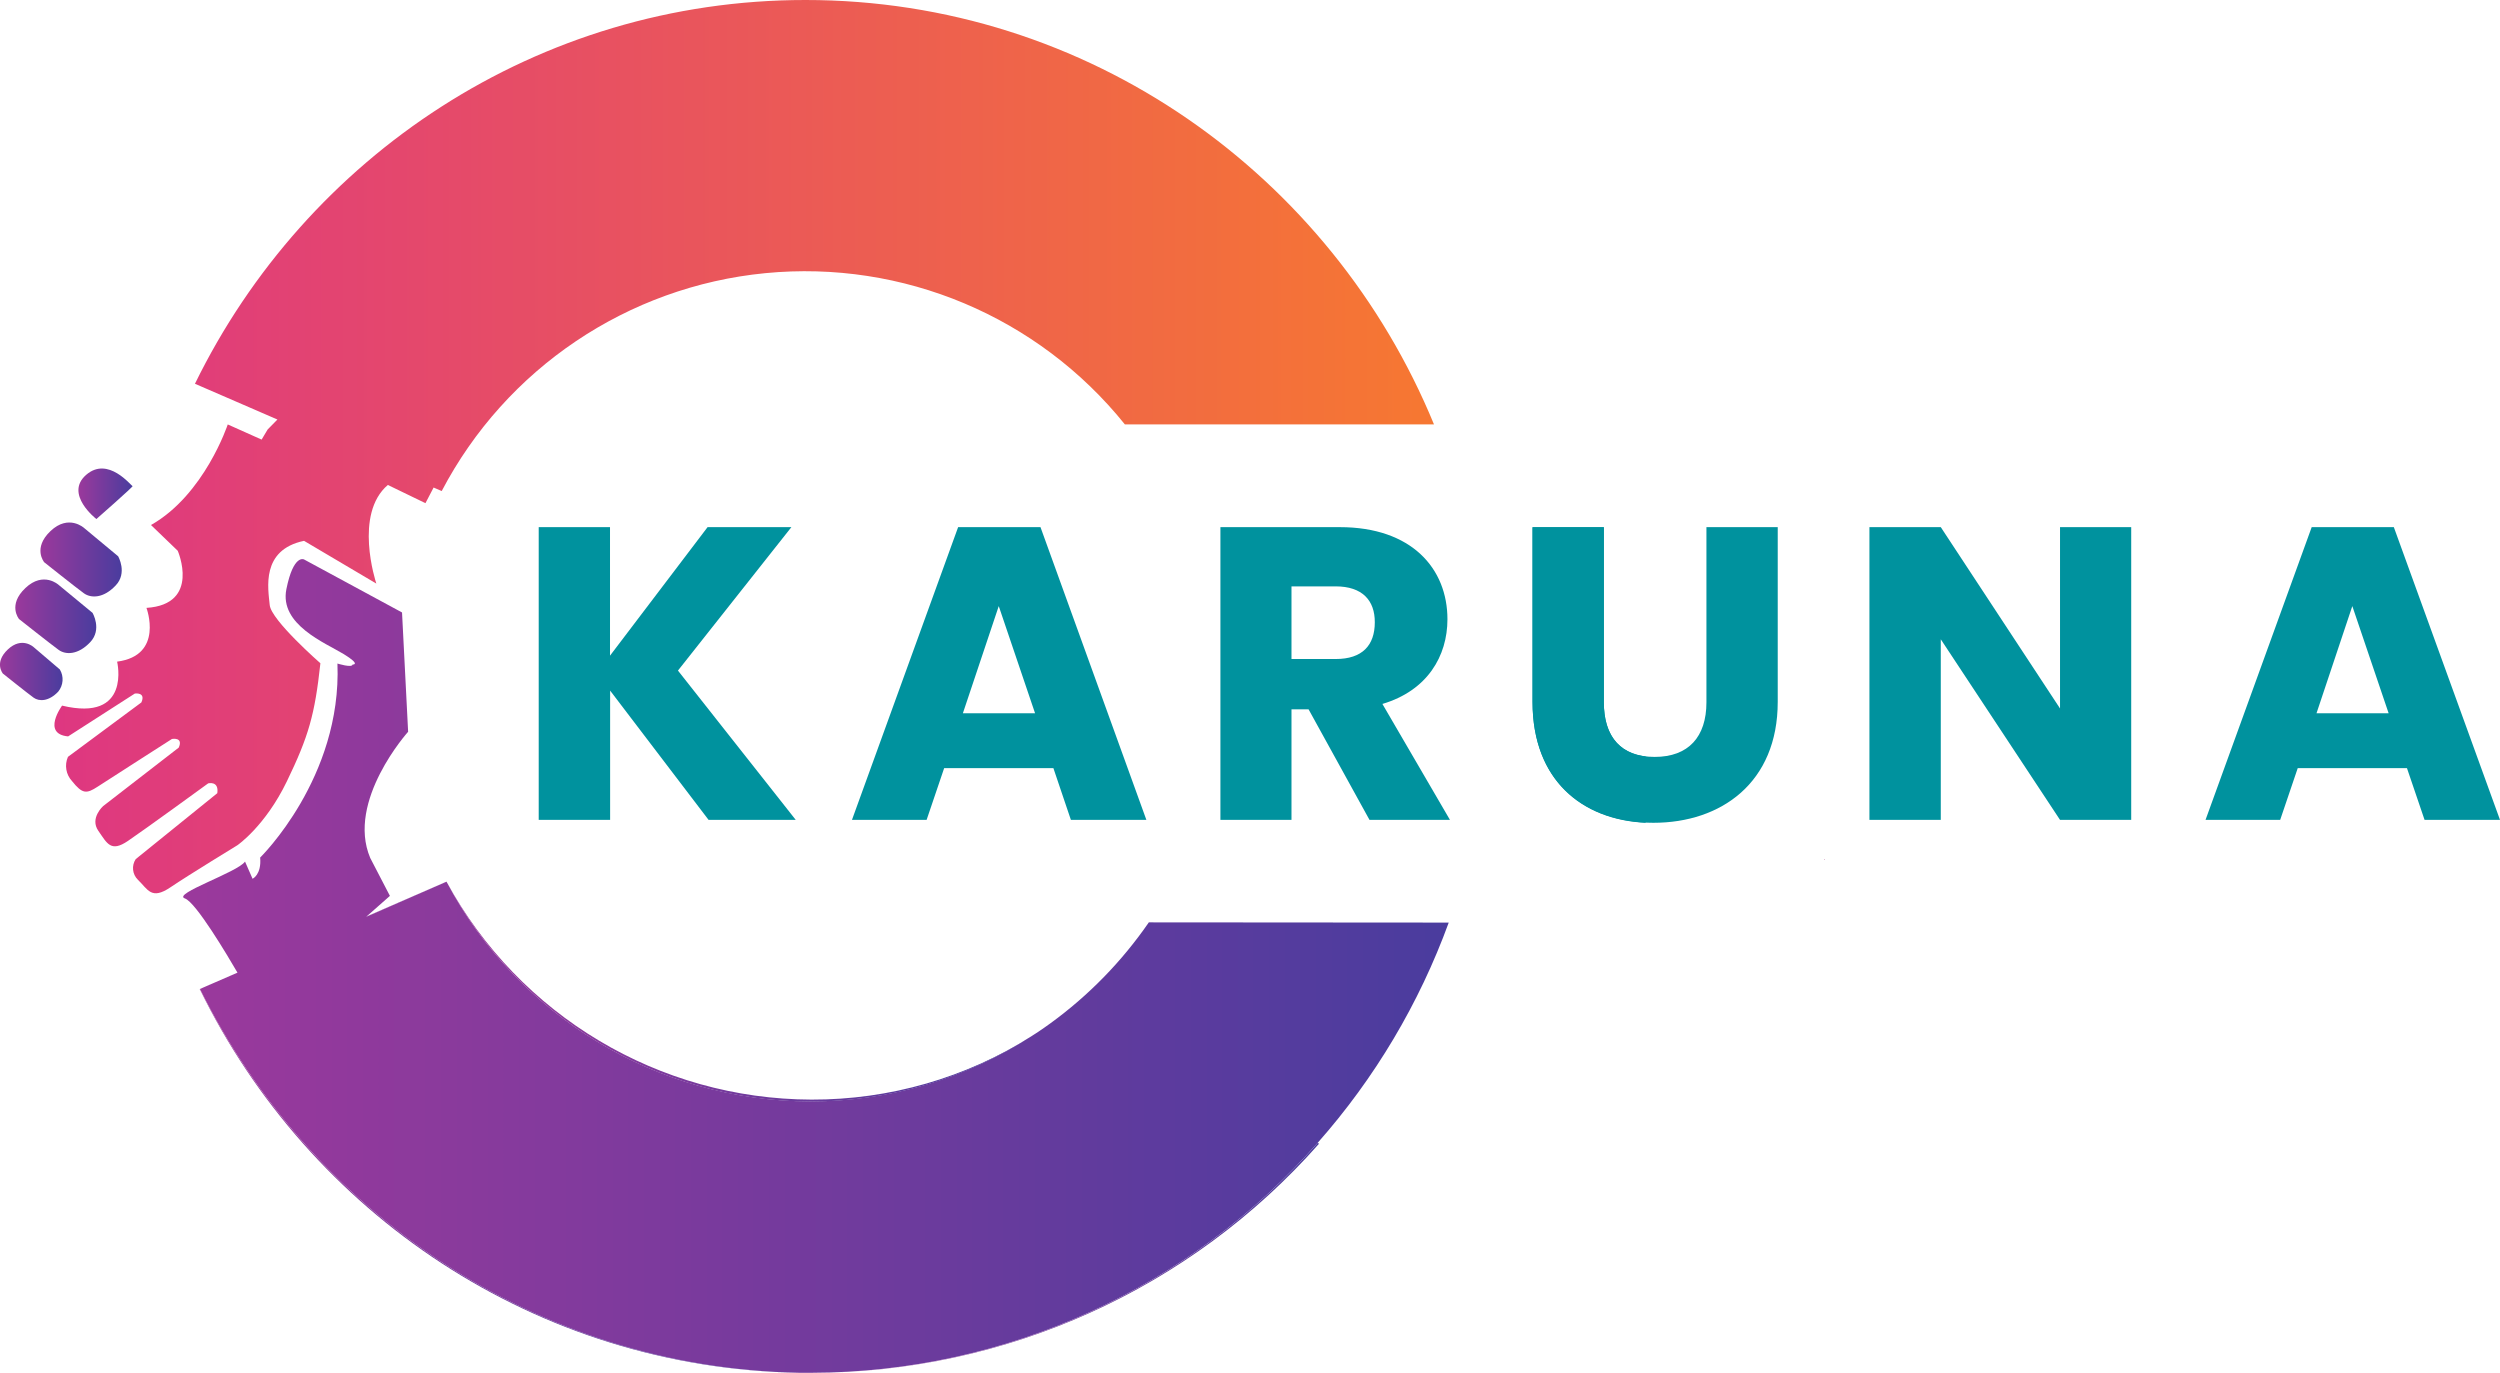
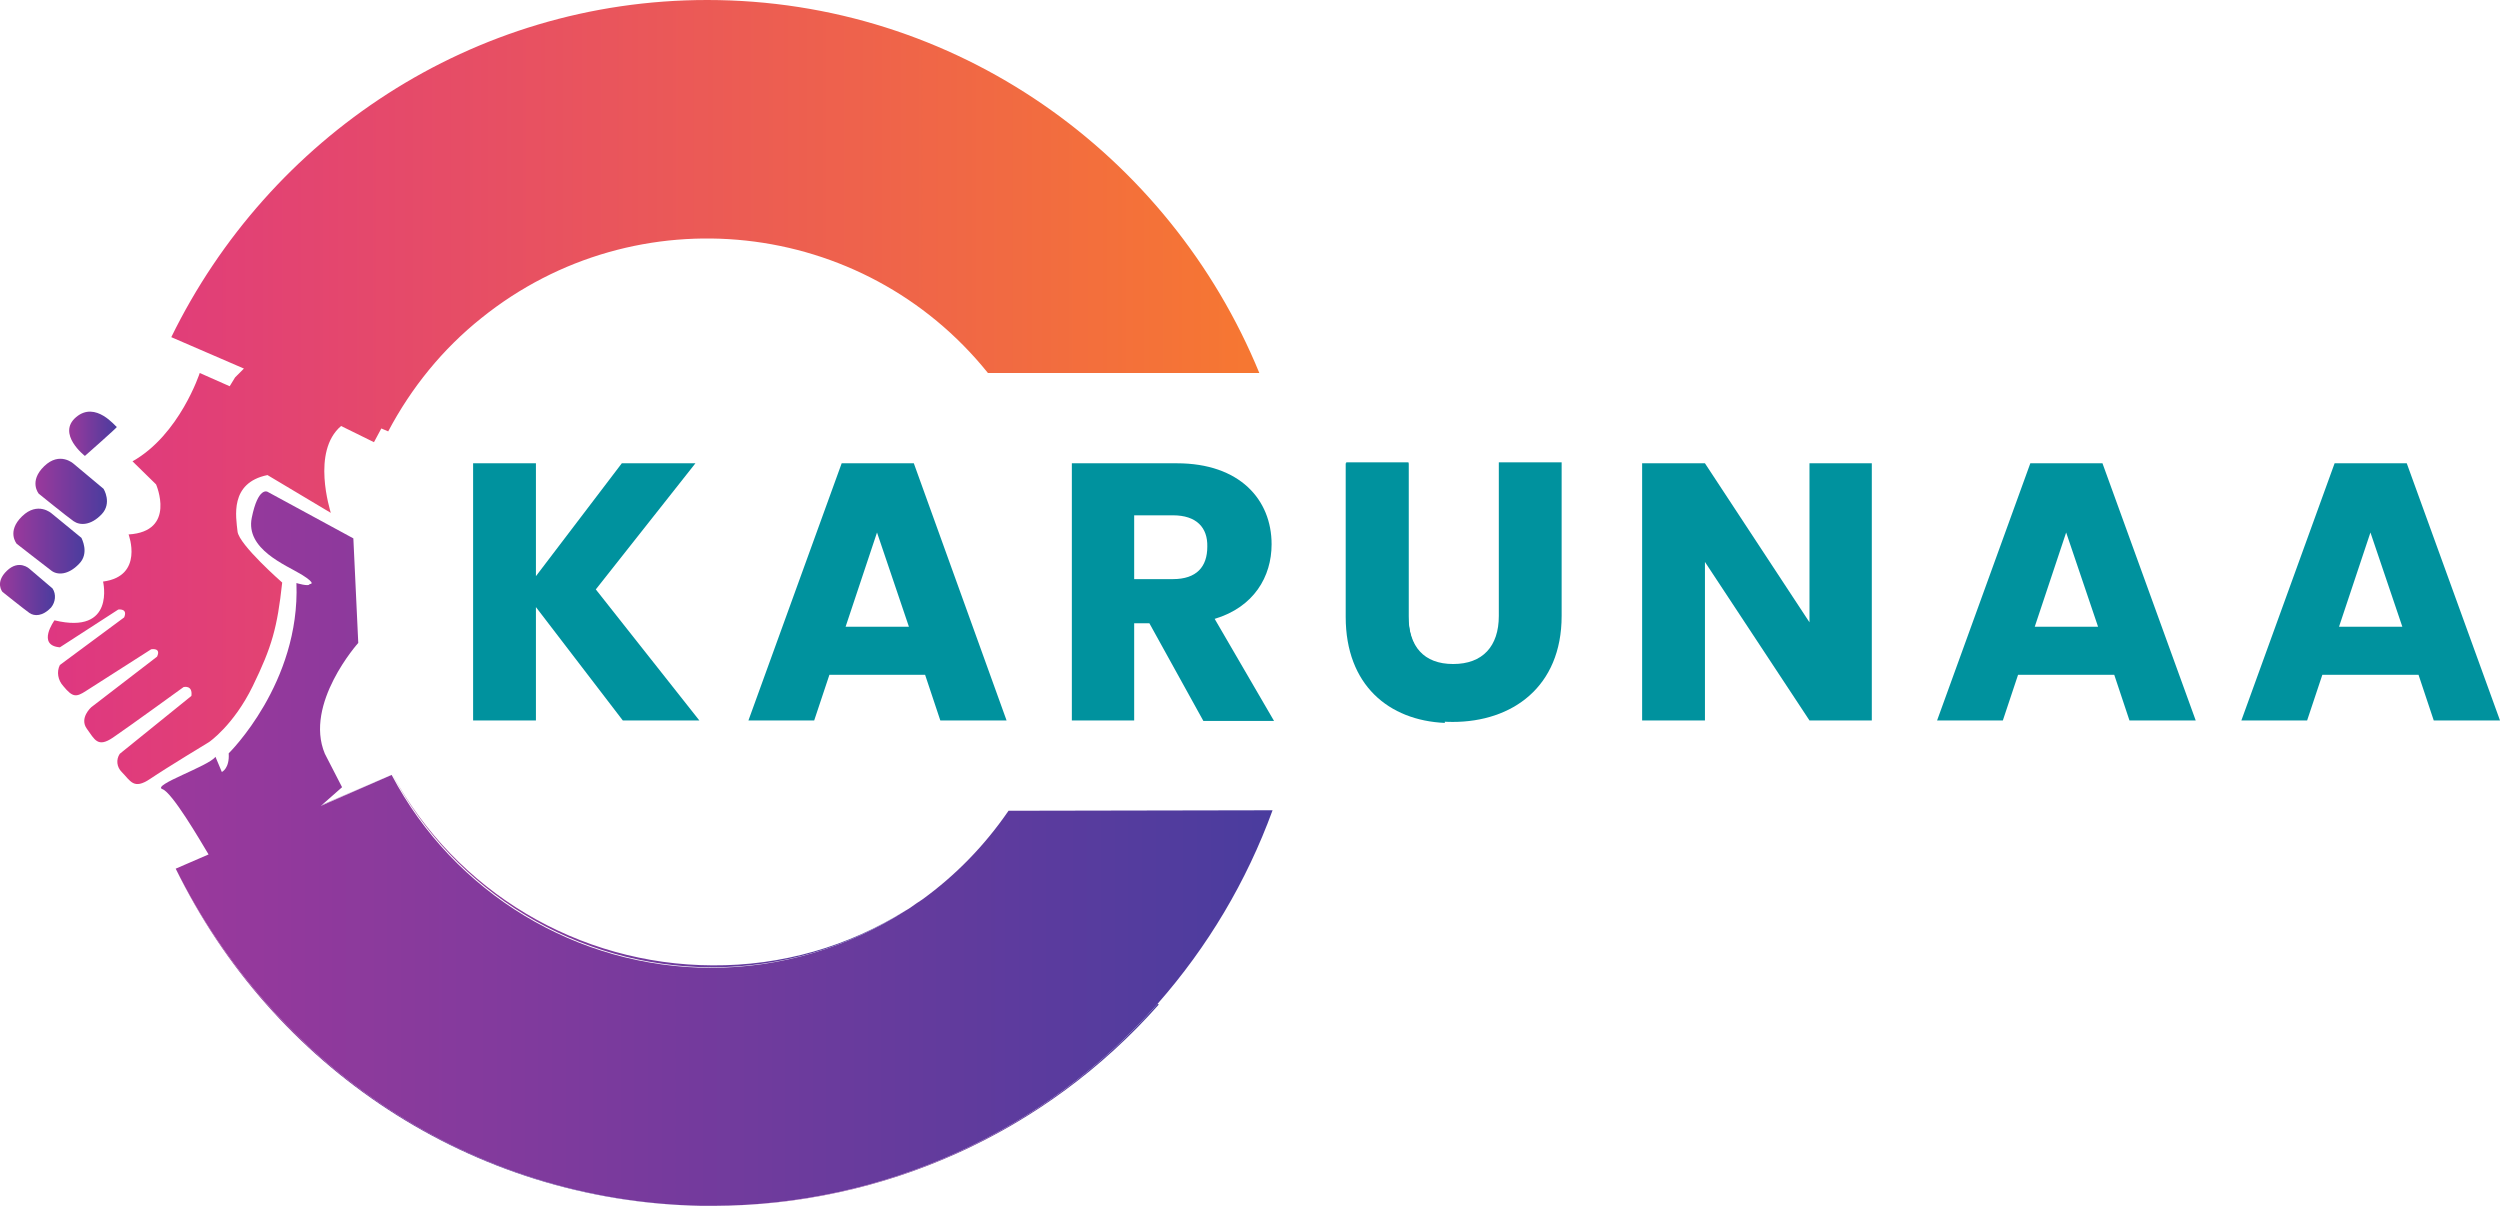
- <svg xmlns="http://www.w3.org/2000/svg" xmlns:xlink="http://www.w3.org/1999/xlink" id="Layer_1" data-name="Layer 1" viewBox="0 0 447.41 245.69">
-   <defs>
-     <style>.cls-1{fill:url(#linear-gradient);}.cls-2{fill:#00929e;}.cls-3{fill:#8c0052;}.cls-4{fill:url(#linear-gradient-2);}.cls-5{fill:url(#linear-gradient-3);}.cls-6{fill:url(#linear-gradient-4);}.cls-7{fill:url(#linear-gradient-5);}.cls-8{fill:url(#linear-gradient-6);}.cls-9{fill:url(#linear-gradient-7);}.cls-10{fill:url(#linear-gradient-8);}.cls-11{fill:url(#linear-gradient-9);}.cls-12{fill:url(#linear-gradient-10);}</style>
-     <linearGradient id="linear-gradient" x1="47.37" y1="77.92" x2="273.86" y2="77.92" gradientTransform="matrix(1, 0, 0, -1, 0, 258)" gradientUnits="userSpaceOnUse">
-       <stop offset="0" stop-color="#9b399c" />
-       <stop offset="1" stop-color="#4a3c9e" />
-     </linearGradient>
-     <linearGradient id="linear-gradient-2" x1="94.5" y1="73.32" x2="199.28" y2="73.32" xlink:href="#linear-gradient" />
-     <linearGradient id="linear-gradient-3" x1="159.86" y1="25.69" x2="250.64" y2="25.69" xlink:href="#linear-gradient" />
-     <linearGradient id="linear-gradient-4" x1="28.61" y1="162.42" x2="38.3" y2="162.42" xlink:href="#linear-gradient" />
-     <linearGradient id="linear-gradient-5" x1="21.83" y1="150.66" x2="36.36" y2="150.66" xlink:href="#linear-gradient" />
-     <linearGradient id="linear-gradient-6" x1="17.33" y1="140.5" x2="31.82" y2="140.5" xlink:href="#linear-gradient" />
-     <linearGradient id="linear-gradient-7" x1="14.57" y1="130.62" x2="25.82" y2="130.62" xlink:href="#linear-gradient" />
-     <linearGradient id="linear-gradient-8" x1="92.34" y1="163.6" x2="92.57" y2="163.68" gradientTransform="matrix(1, 0, 0, -1, -14.59, 250.79)" gradientUnits="userSpaceOnUse">
-       <stop offset="0" stop-color="#de3781" />
-       <stop offset="0.99" stop-color="#f67732" />
-     </linearGradient>
-     <linearGradient id="linear-gradient-9" x1="50.33" y1="49.06" x2="157.63" y2="49.06" xlink:href="#linear-gradient" />
-     <linearGradient id="linear-gradient-10" x1="24.33" y1="170.86" x2="271.22" y2="170.86" gradientTransform="matrix(1, 0, 0, -1, 0, 258)" xlink:href="#linear-gradient-8" />
-   </defs>
-   <path class="cls-1" d="M273.86,172.32a123.24,123.24,0,0,1-23.44,39.4,120.89,120.89,0,0,1-90.56,41.17h-2.24C110.75,252,70.29,224.31,50.37,184.2l6.72-2.92h0c-1.75-3-7.43-12.59-9.41-13.28-2.35-.81,9.49-4.7,10.76-6.6l1.35,3.08s1.63-.73,1.36-3.8c0,0,14.64-14.28,13.83-34.72,0,0,2.62.82,2.71.18,0,0,1.63.09-1.62-1.89S64.57,119,65.84,112.66,69,107.33,69,107.33l17.54,9.49,1.09,21.35s-11.12,12.37-6.78,22.59l3.52,6.78-4.17,3.68-.08.07L94.5,165a73.76,73.76,0,0,0,65.07,39.32,72.78,72.78,0,0,0,39.71-11.73c.38-.23.76-.48,1.13-.73.73-.48,1.44-1,2.16-1.51a74.86,74.86,0,0,0,17.62-18.07Z" transform="translate(-14.59 -7.21)" />
-   <path class="cls-2" d="M288.86,101.55h12.76v31.34c0,6.2,3.06,9.78,9.1,9.78s9.26-3.58,9.26-9.78V101.55h12.76v31.27c0,14.48-10.15,21.64-22.24,21.64s-21.64-7.16-21.64-21.64Z" transform="translate(-14.59 -7.21)" />
-   <path class="cls-2" d="M123.78,130.8v23.14H111V101.55h12.76v23l17.46-23h15l-20.3,25.67L157,153.94H141.4Z" transform="translate(-14.59 -7.21)" />
-   <path class="cls-2" d="M203.11,144.68H183.56l-3.14,9.26H167.06l19-52.39H200.8l18.95,52.39H206.24Zm-9.78-29-6.42,19.18h12.92Z" transform="translate(-14.59 -7.21)" />
-   <path class="cls-2" d="M396,101.55v52.39H383.26l-21.34-32.32v32.32H349.15V101.55h12.77L383.26,134V101.55Z" transform="translate(-14.59 -7.21)" />
-   <path class="cls-2" d="M445.35,144.68H425.8l-3.14,9.26H409.3l19-52.39H443l19,52.39H448.5Zm-9.78-29-6.41,19.18h12.91Z" transform="translate(-14.59 -7.21)" />
-   <path class="cls-3" d="M341.2,160.94V161h-.14Z" transform="translate(-14.59 -7.21)" />
-   <path class="cls-3" d="M341.2,160.94V161h-.14Z" transform="translate(-14.59 -7.21)" />
-   <path class="cls-2" d="M301.62,132.93V101.58H288.86v31.27c0,13.93,8.76,21.07,20.24,21.61V142.6C304.13,142,301.62,138.53,301.62,132.93Z" transform="translate(-14.59 -7.21)" />
-   <path class="cls-2" d="M254.38,101.55c12.83,0,19.25,7.39,19.25,16.49,0,6.57-3.58,12.76-11.64,15.15l12.09,20.75h-14.4l-10.9-19.78h-3.06v19.78H233V101.55Zm-.75,10.6h-7.91v13h7.91c4.78,0,7-2.46,7-6.57C260.65,114.68,258.41,112.15,253.63,112.15Z" transform="translate(-14.59 -7.21)" />
-   <path class="cls-4" d="M199.28,192.63a72.78,72.78,0,0,1-39.71,11.73A73.77,73.77,0,0,1,94.5,165h0a74.56,74.56,0,0,0,65.31,39A73.43,73.43,0,0,0,199.28,192.63Z" transform="translate(-14.59 -7.21)" />
-   <path class="cls-5" d="M250.64,211.9a121.27,121.27,0,0,1-90.78,41,120.89,120.89,0,0,0,90.56-41.17Z" transform="translate(-14.59 -7.21)" />
-   <path class="cls-6" d="M31.84,100.1S26.06,95.64,30,92.2s8.08,2,8.32,2S31.84,100.1,31.84,100.1Z" transform="translate(-14.59 -7.21)" />
-   <path class="cls-7" d="M35.28,112c-2.17,2.3-4.4,2.3-5.67,1.39s-7.11-5.56-7.11-5.56-2.11-2.52,1.14-5.59,6-.54,6-.54l6.09,5.06S37.45,109.74,35.28,112Z" transform="translate(-14.59 -7.21)" />
-   <path class="cls-8" d="M30.73,122.14c-2.16,2.29-4.38,2.29-5.64,1.38S18,118,18,118s-2.1-2.5,1.14-5.56,5.95-.55,5.95-.55l6.06,5S32.9,119.86,30.73,122.14Z" transform="translate(-14.59 -7.21)" />
-   <path class="cls-9" d="M25,131c-1.69,1.77-3.41,1.77-4.39,1.07s-5.5-4.31-5.5-4.31-1.64-1.94.88-4.32,4.62-.42,4.62-.42l4.69,4A3.46,3.46,0,0,1,25,131Z" transform="translate(-14.59 -7.21)" />
-   <polygon class="cls-10" points="78.01 87.23 77.68 87.1 77.68 87.09 78.01 87.23" />
-   <path class="cls-11" d="M50.37,184.2l6.72-2.92h0l-6.76,2.94c19.63,40.15,60.23,67.92,107.3,68.66C110.75,252,70.29,224.31,50.37,184.2ZM94.48,165,80.2,171.22l-.08.07L94.5,165Z" transform="translate(-14.59 -7.21)" />
-   <path class="cls-12" d="M271.22,83.16H215.9A73.43,73.43,0,0,0,93.64,95.09l-1.45-.63-1.46,2.8L84,94c-6.1,5.21-2.2,17.22-2.06,17.65L69,104c-7.77,1.63-6.42,8.56-6.14,11.49.25,2.71,9.07,10.42,9.07,10.42-1,9.22-2.11,13.08-6,21.13s-8.86,11.44-8.86,11.44-8.59,5.24-12,7.54-4,.37-5.79-1.35a2.92,2.92,0,0,1-.4-3.71l14.6-11.8c.32-2.26-1.63-1.76-1.63-1.76s-11.3,8.23-14.37,10.31-3.71.45-5.29-1.81.86-4.43.86-4.43L46.58,141c.86-1.94-1.22-1.54-1.22-1.54S34.05,146.7,32.06,148s-2.72,1.33-4.58-1a4,4,0,0,1-.73-4.34l13.14-9.74c.85-1.89-1.17-1.59-1.17-1.59L26.78,139c-4.79-.45-1.08-5.51-1.08-5.51,12.47,3,9.85-7.87,9.85-7.87C44,124.51,40.8,116,40.8,116c9.76-.63,5.6-10.22,5.6-10.22l-4.79-4.61c9.58-5.42,13.74-18,13.74-18l6.06,2.71,1.08-1.81,1.75-1.78-14.76-6.4c19.9-40.7,61.35-68.68,109.25-68.68C209.42,7.21,252.88,38.56,271.22,83.16Z" transform="translate(-14.59 -7.21)" />
+ <svg xmlns="http://www.w3.org/2000/svg" version="1.1" id="Layer_1" x="0px" y="0px" viewBox="0 0 509.4 245.7" style="enable-background:new 0 0 509.4 245.7;" xml:space="preserve">
+   <style type="text/css">
+ 	.st0{fill:url(#SVGID_1_);}
+ 	.st1{fill:#00929E;}
+ 	.st2{fill:#8C0052;}
+ 	.st3{fill:url(#SVGID_2_);}
+ 	.st4{fill:url(#SVGID_3_);}
+ 	.st5{fill:url(#SVGID_4_);}
+ 	.st6{fill:url(#SVGID_5_);}
+ 	.st7{fill:url(#SVGID_6_);}
+ 	.st8{fill:url(#SVGID_7_);}
+ 	.st9{fill:url(#SVGID_8_);}
+ 	.st10{fill:url(#SVGID_9_);}
+ 	.st11{fill:url(#SVGID_10_);}
+ </style>
+   <linearGradient id="SVGID_1_" gradientUnits="userSpaceOnUse" x1="47.372" y1="1336.081" x2="273.86" y2="1336.081" gradientTransform="matrix(1 0 0 1 -14.59 -1163.21)">
+     <stop offset="0" style="stop-color:#9B399C" />
+     <stop offset="1" style="stop-color:#4A3C9E" />
+   </linearGradient>
+   <path class="st0" d="M259.3,165.1c-5.3,14.5-13.2,27.8-23.4,39.4c-22.9,26.1-55.9,41.1-90.6,41.2H143  c-46.9-0.9-87.3-28.6-107.2-68.7l6.7-2.9l0,0c-1.8-3-7.4-12.6-9.4-13.3c-2.3-0.8,9.5-4.7,10.8-6.6l1.3,3.1c0,0,1.6-0.7,1.4-3.8  c0,0,14.6-14.3,13.8-34.7c0,0,2.6,0.8,2.7,0.2c0,0,1.6,0.1-1.6-1.9c-3.3-2-11.5-5.2-10.2-11.6s3.2-5.3,3.2-5.3l17.5,9.5L73,131  c0,0-11.1,12.4-6.8,22.6l3.5,6.8l-4.2,3.7l-0.1,0.1l14.4-6.3c12.7,24.1,37.8,39.3,65.1,39.3c14.1,0,27.9-4.1,39.7-11.7  c0.4-0.2,0.8-0.5,1.1-0.7c0.7-0.5,1.4-1,2.2-1.5c6.9-5,12.8-11.1,17.6-18.1L259.3,165.1z" />
+   <path class="st1" d="M274.3,94.2H287v31.3c0,6.2,3.1,9.8,9.1,9.8s9.3-3.6,9.3-9.8V94.2h12.8v31.3c0,14.5-10.1,21.6-22.2,21.6  s-21.6-7.2-21.6-21.6L274.3,94.2z" />
+   <path class="st1" d="M109.2,123.7v23.1H96.4V94.4h12.8v23l17.5-23h15l-20.3,25.7l21.1,26.7h-15.6L109.2,123.7z" />
+   <path class="st1" d="M188.5,137.5H169l-3.1,9.3h-13.4l19-52.4h14.7l18.9,52.4h-13.5L188.5,137.5z M178.7,108.5l-6.4,19.2h12.9  L178.7,108.5z" />
+   <path class="st1" d="M381.4,94.4v52.4h-12.7l-21.3-32.3v32.3h-12.8V94.4h12.8l21.3,32.4V94.4H381.4z" />
+   <path class="st1" d="M430.8,137.5h-19.6l-3.1,9.3h-13.4l19-52.4h14.7l19,52.4h-13.5L430.8,137.5z M421,108.5l-6.4,19.2h12.9  L421,108.5z" />
+   <path class="st1" d="M492.8,137.5h-19.6l-3.1,9.3h-13.4l19-52.4h14.7l19,52.4h-13.5L492.8,137.5z M483,108.5l-6.4,19.2h12.9  L483,108.5z" />
+   <path class="st2" d="M326.6,153.7L326.6,153.7l-0.1,0.1L326.6,153.7z" />
+   <path class="st2" d="M326.6,153.7L326.6,153.7l-0.1,0.1L326.6,153.7z" />
+   <path class="st1" d="M287,125.7V94.4h-12.8v31.3c0,13.9,8.8,21.1,20.2,21.6v-11.9C289.5,134.8,287,131.3,287,125.7z" />
+   <path class="st1" d="M239.8,94.4c12.8,0,19.3,7.4,19.3,16.5c0,6.6-3.6,12.8-11.6,15.2l12.1,20.8h-14.4L234.2,127h-3.1v19.8h-12.7  V94.4H239.8z M239,105h-7.9v13h7.9c4.8,0,7-2.5,7-6.6C246.1,107.5,243.8,105,239,105z" />
+   <linearGradient id="SVGID_2_" gradientUnits="userSpaceOnUse" x1="94.5" y1="1340.68" x2="199.28" y2="1340.68" gradientTransform="matrix(1 0 0 1 -14.59 -1163.21)">
+     <stop offset="0" style="stop-color:#9B399C" />
+     <stop offset="1" style="stop-color:#4A3C9E" />
+   </linearGradient>
+   <path class="st3" d="M184.7,185.4c-11.8,7.7-25.6,11.7-39.7,11.7c-27.3-0.1-52.3-15.2-65.1-39.4l0,0c13,24,38,38.9,65.3,39  C159.2,196.8,172.9,192.9,184.7,185.4z" />
+   <linearGradient id="SVGID_3_" gradientUnits="userSpaceOnUse" x1="159.86" y1="1388.315" x2="250.64" y2="1388.315" gradientTransform="matrix(1 0 0 1 -14.59 -1163.21)">
+     <stop offset="0" style="stop-color:#9B399C" />
+     <stop offset="1" style="stop-color:#4A3C9E" />
+   </linearGradient>
+   <path class="st4" d="M236.1,204.7c-23,26-56,41-90.8,41c34.7-0.1,67.7-15.1,90.6-41.2L236.1,204.7z" />
+   <linearGradient id="SVGID_4_" gradientUnits="userSpaceOnUse" x1="28.61" y1="1251.58" x2="38.3" y2="1251.58" gradientTransform="matrix(1 0 0 1 -14.59 -1163.21)">
+     <stop offset="0" style="stop-color:#9B399C" />
+     <stop offset="1" style="stop-color:#4A3C9E" />
+   </linearGradient>
+   <path class="st5" d="M17.3,92.9c0,0-5.8-4.5-1.8-7.9s8.1,2,8.3,2S17.3,92.9,17.3,92.9z" />
+   <linearGradient id="SVGID_5_" gradientUnits="userSpaceOnUse" x1="21.827" y1="1263.339" x2="36.357" y2="1263.339" gradientTransform="matrix(1 0 0 1 -14.59 -1163.21)">
+     <stop offset="0" style="stop-color:#9B399C" />
+     <stop offset="1" style="stop-color:#4A3C9E" />
+   </linearGradient>
+   <path class="st6" d="M20.7,104.8c-2.2,2.3-4.4,2.3-5.7,1.4s-7.1-5.6-7.1-5.6S5.8,98.1,9,95s6-0.5,6-0.5l6.1,5.1  C21.1,99.6,22.9,102.5,20.7,104.8z" />
+   <linearGradient id="SVGID_6_" gradientUnits="userSpaceOnUse" x1="17.331" y1="1273.504" x2="31.817" y2="1273.504" gradientTransform="matrix(1 0 0 1 -14.59 -1163.21)">
+     <stop offset="0" style="stop-color:#9B399C" />
+     <stop offset="1" style="stop-color:#4A3C9E" />
+   </linearGradient>
+   <path class="st7" d="M16.1,114.9c-2.2,2.3-4.4,2.3-5.6,1.4s-7.1-5.5-7.1-5.5s-2.1-2.5,1.1-5.6s6-0.6,6-0.6l6.1,5  C16.6,109.7,18.3,112.7,16.1,114.9z" />
+   <linearGradient id="SVGID_7_" gradientUnits="userSpaceOnUse" x1="14.57" y1="1283.384" x2="25.82" y2="1283.384" gradientTransform="matrix(1 0 0 1 -14.59 -1163.21)">
+     <stop offset="0" style="stop-color:#9B399C" />
+     <stop offset="1" style="stop-color:#4A3C9E" />
+   </linearGradient>
+   <path class="st8" d="M10.4,123.8c-1.7,1.8-3.4,1.8-4.4,1.1s-5.5-4.3-5.5-4.3s-1.6-1.9,0.9-4.3s4.6-0.4,4.6-0.4l4.7,4  C11.5,121.1,11.3,122.7,10.4,123.8z" />
+   <linearGradient id="SVGID_8_" gradientUnits="userSpaceOnUse" x1="92.341" y1="1250.403" x2="92.571" y2="1250.323" gradientTransform="matrix(1 0 0 1 -14.59 -1163.21)">
+     <stop offset="0" style="stop-color:#DE3781" />
+     <stop offset="0.99" style="stop-color:#F67732" />
+   </linearGradient>
+   <polygon class="st9" points="78,87.2 77.7,87.1 77.7,87.1 " />
+   <linearGradient id="SVGID_9_" gradientUnits="userSpaceOnUse" x1="50.33" y1="1364.94" x2="157.63" y2="1364.94" gradientTransform="matrix(1 0 0 1 -14.59 -1163.21)">
+     <stop offset="0" style="stop-color:#9B399C" />
+     <stop offset="1" style="stop-color:#4A3C9E" />
+   </linearGradient>
+   <path class="st10" d="M35.8,177l6.7-2.9l0,0L35.8,177C55.4,217.2,96,244.9,143,245.7C96.2,244.8,55.7,217.1,35.8,177z M79.9,157.8  L65.6,164l-0.1,0.1L79.9,157.8L79.9,157.8z" />
+   <linearGradient id="SVGID_10_" gradientUnits="userSpaceOnUse" x1="24.33" y1="1243.142" x2="271.22" y2="1243.142" gradientTransform="matrix(1 0 0 1 -14.59 -1163.21)">
+     <stop offset="0" style="stop-color:#DE3781" />
+     <stop offset="0.99" style="stop-color:#F67732" />
+   </linearGradient>
+   <path class="st11" d="M256.6,76h-55.3c-25.4-31.6-71.6-36.6-103.2-11.2c-7.9,6.3-14.3,14.2-19,23.1l-1.4-0.6l-1.5,2.8l-6.7-3.3  c-6.1,5.2-2.2,17.2-2.1,17.7l-12.9-7.7c-7.8,1.6-6.4,8.6-6.1,11.5c0.3,2.7,9.1,10.4,9.1,10.4c-1,9.2-2.1,13.1-6,21.1  s-8.9,11.4-8.9,11.4s-8.6,5.2-12,7.5s-4,0.4-5.8-1.4c-1-1-1.2-2.5-0.4-3.7l14.6-11.8c0.3-2.3-1.6-1.8-1.6-1.8s-11.3,8.2-14.4,10.3  s-3.7,0.4-5.3-1.8s0.9-4.4,0.9-4.4L32,133.8c0.9-1.9-1.2-1.5-1.2-1.5s-11.3,7.2-13.3,8.5s-2.7,1.3-4.6-1c-1.1-1.2-1.4-2.9-0.7-4.3  l13.1-9.7c0.8-1.9-1.2-1.6-1.2-1.6l-11.9,7.7c-4.8-0.4-1.1-5.5-1.1-5.5c12.5,3,9.9-7.9,9.9-7.9c8.4-1.1,5.2-9.6,5.2-9.6  c9.8-0.6,5.6-10.2,5.6-10.2L27,94c9.6-5.4,13.7-18,13.7-18l6.1,2.7l1.1-1.8l1.8-1.8l-14.8-6.4C54.8,28,96.2,0,144.1,0  C194.8,0,238.3,31.4,256.6,76z" />
</svg>
